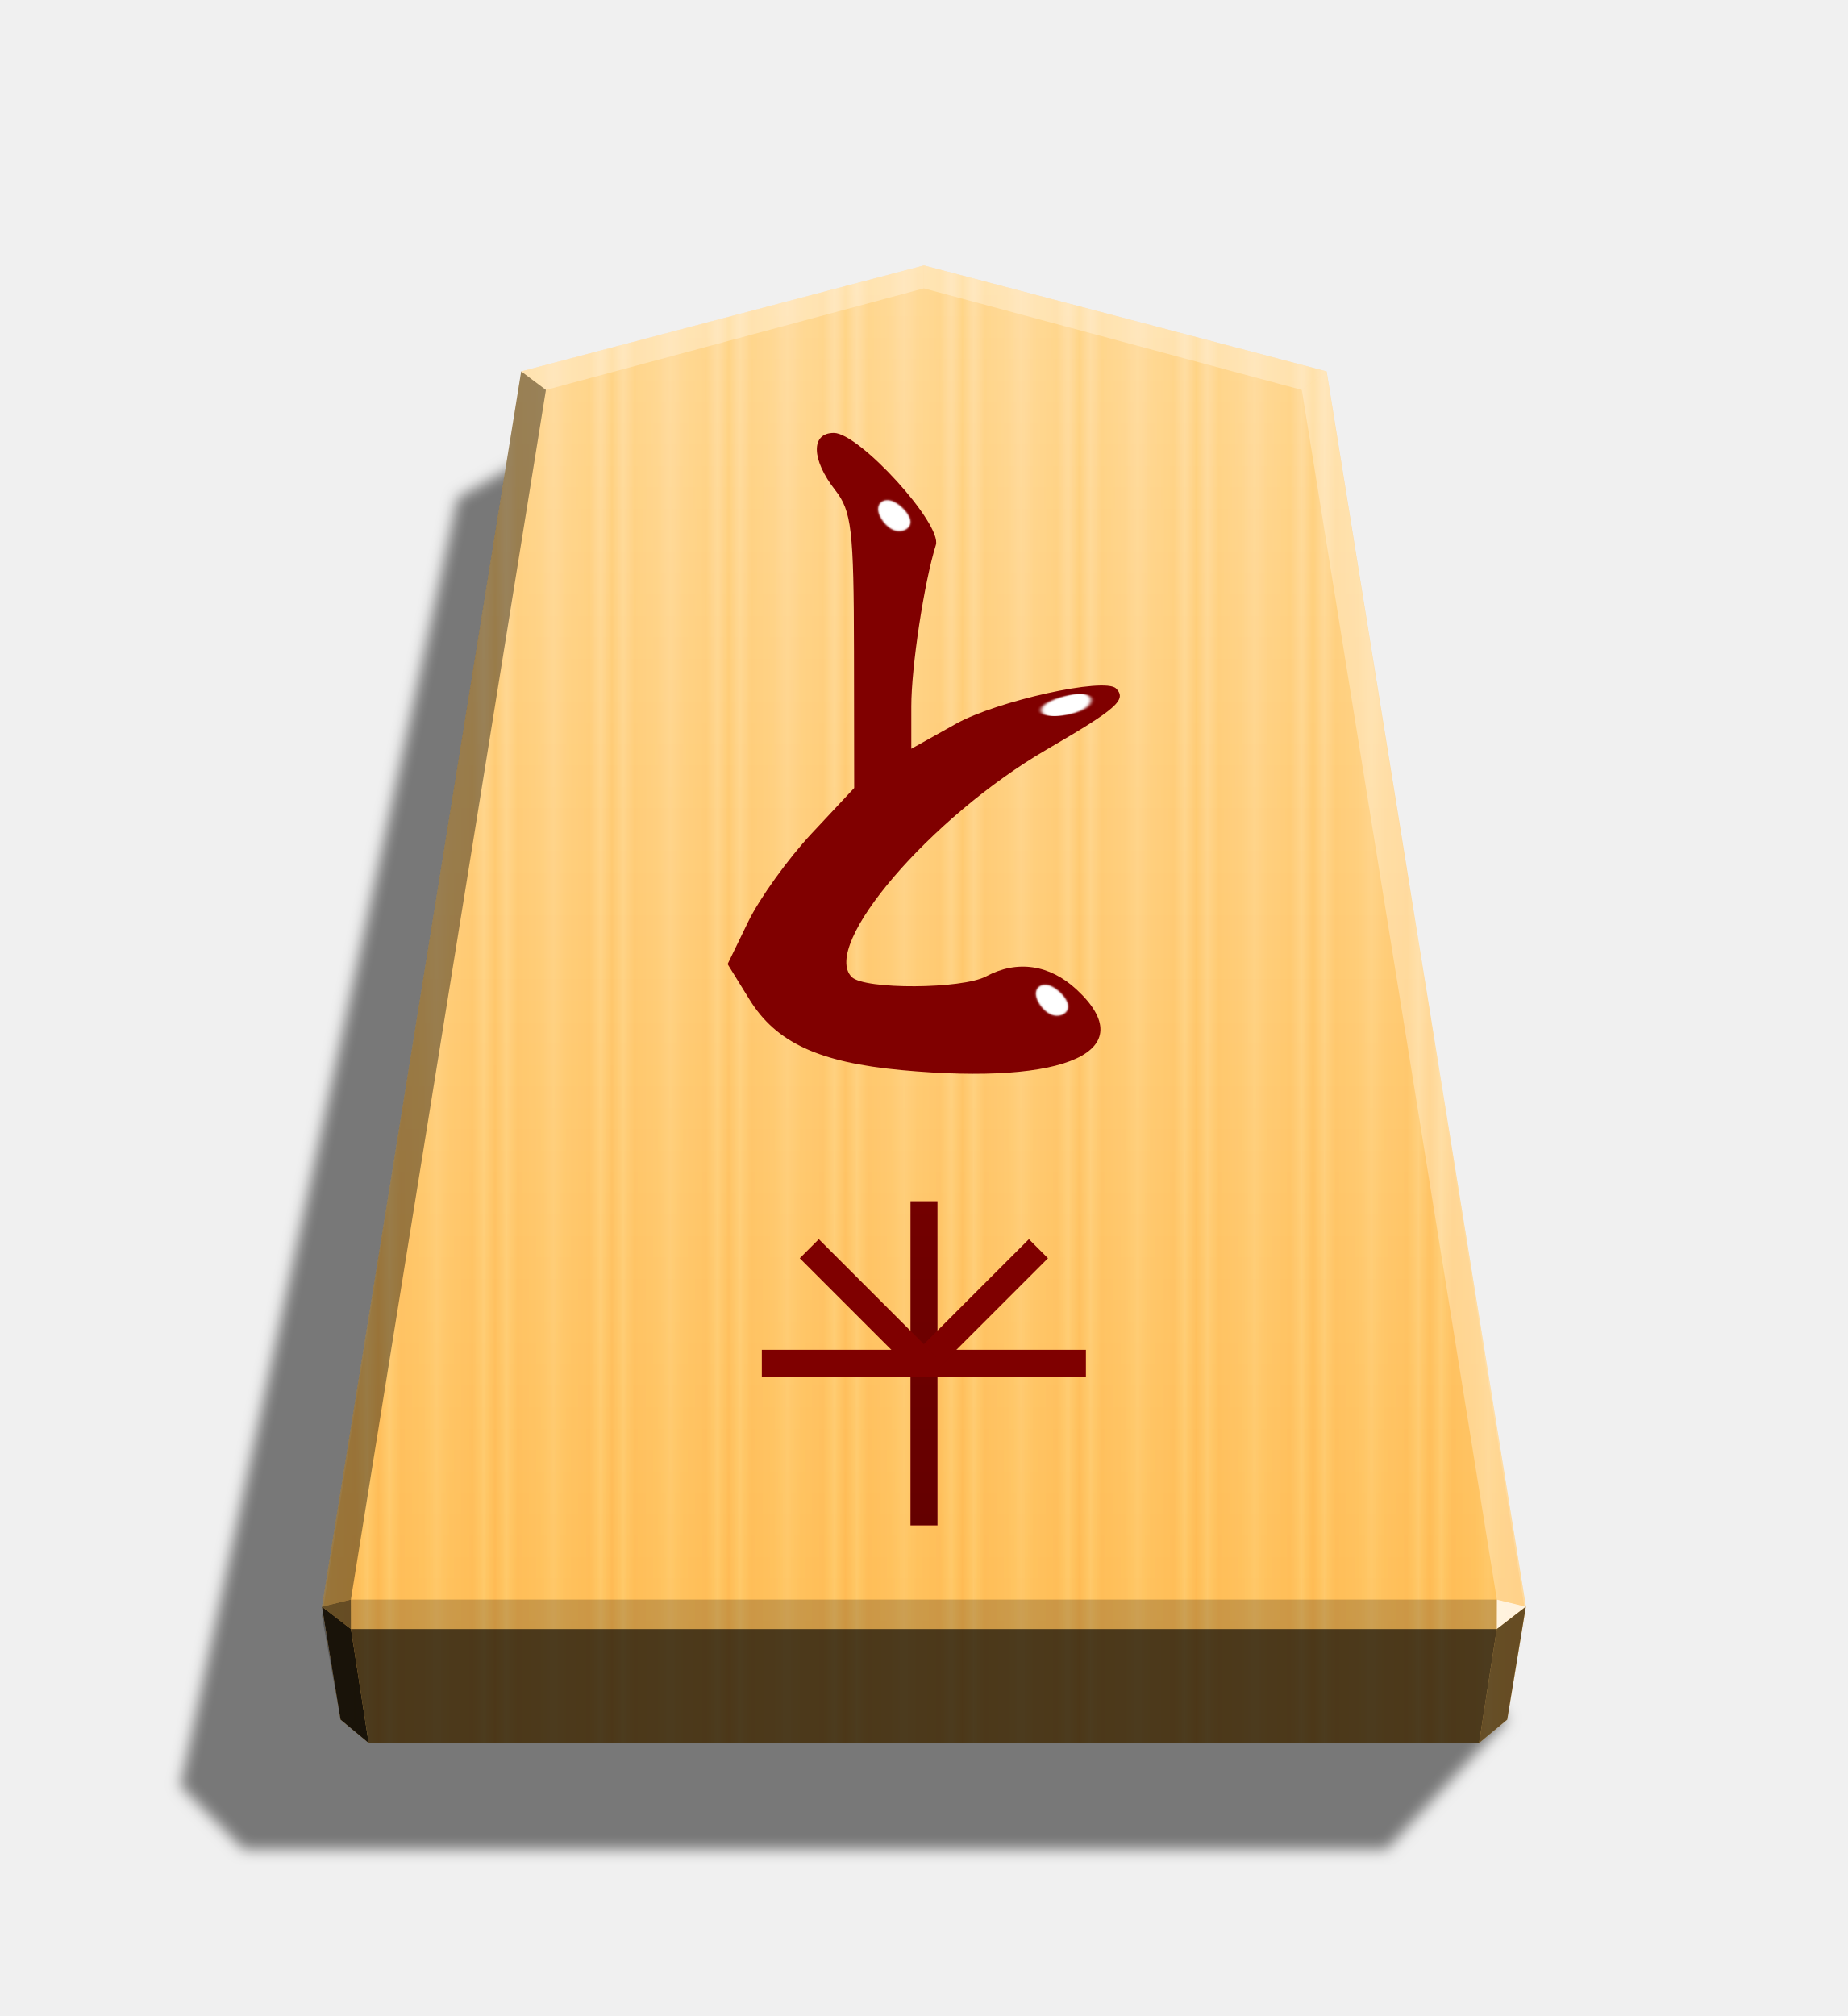
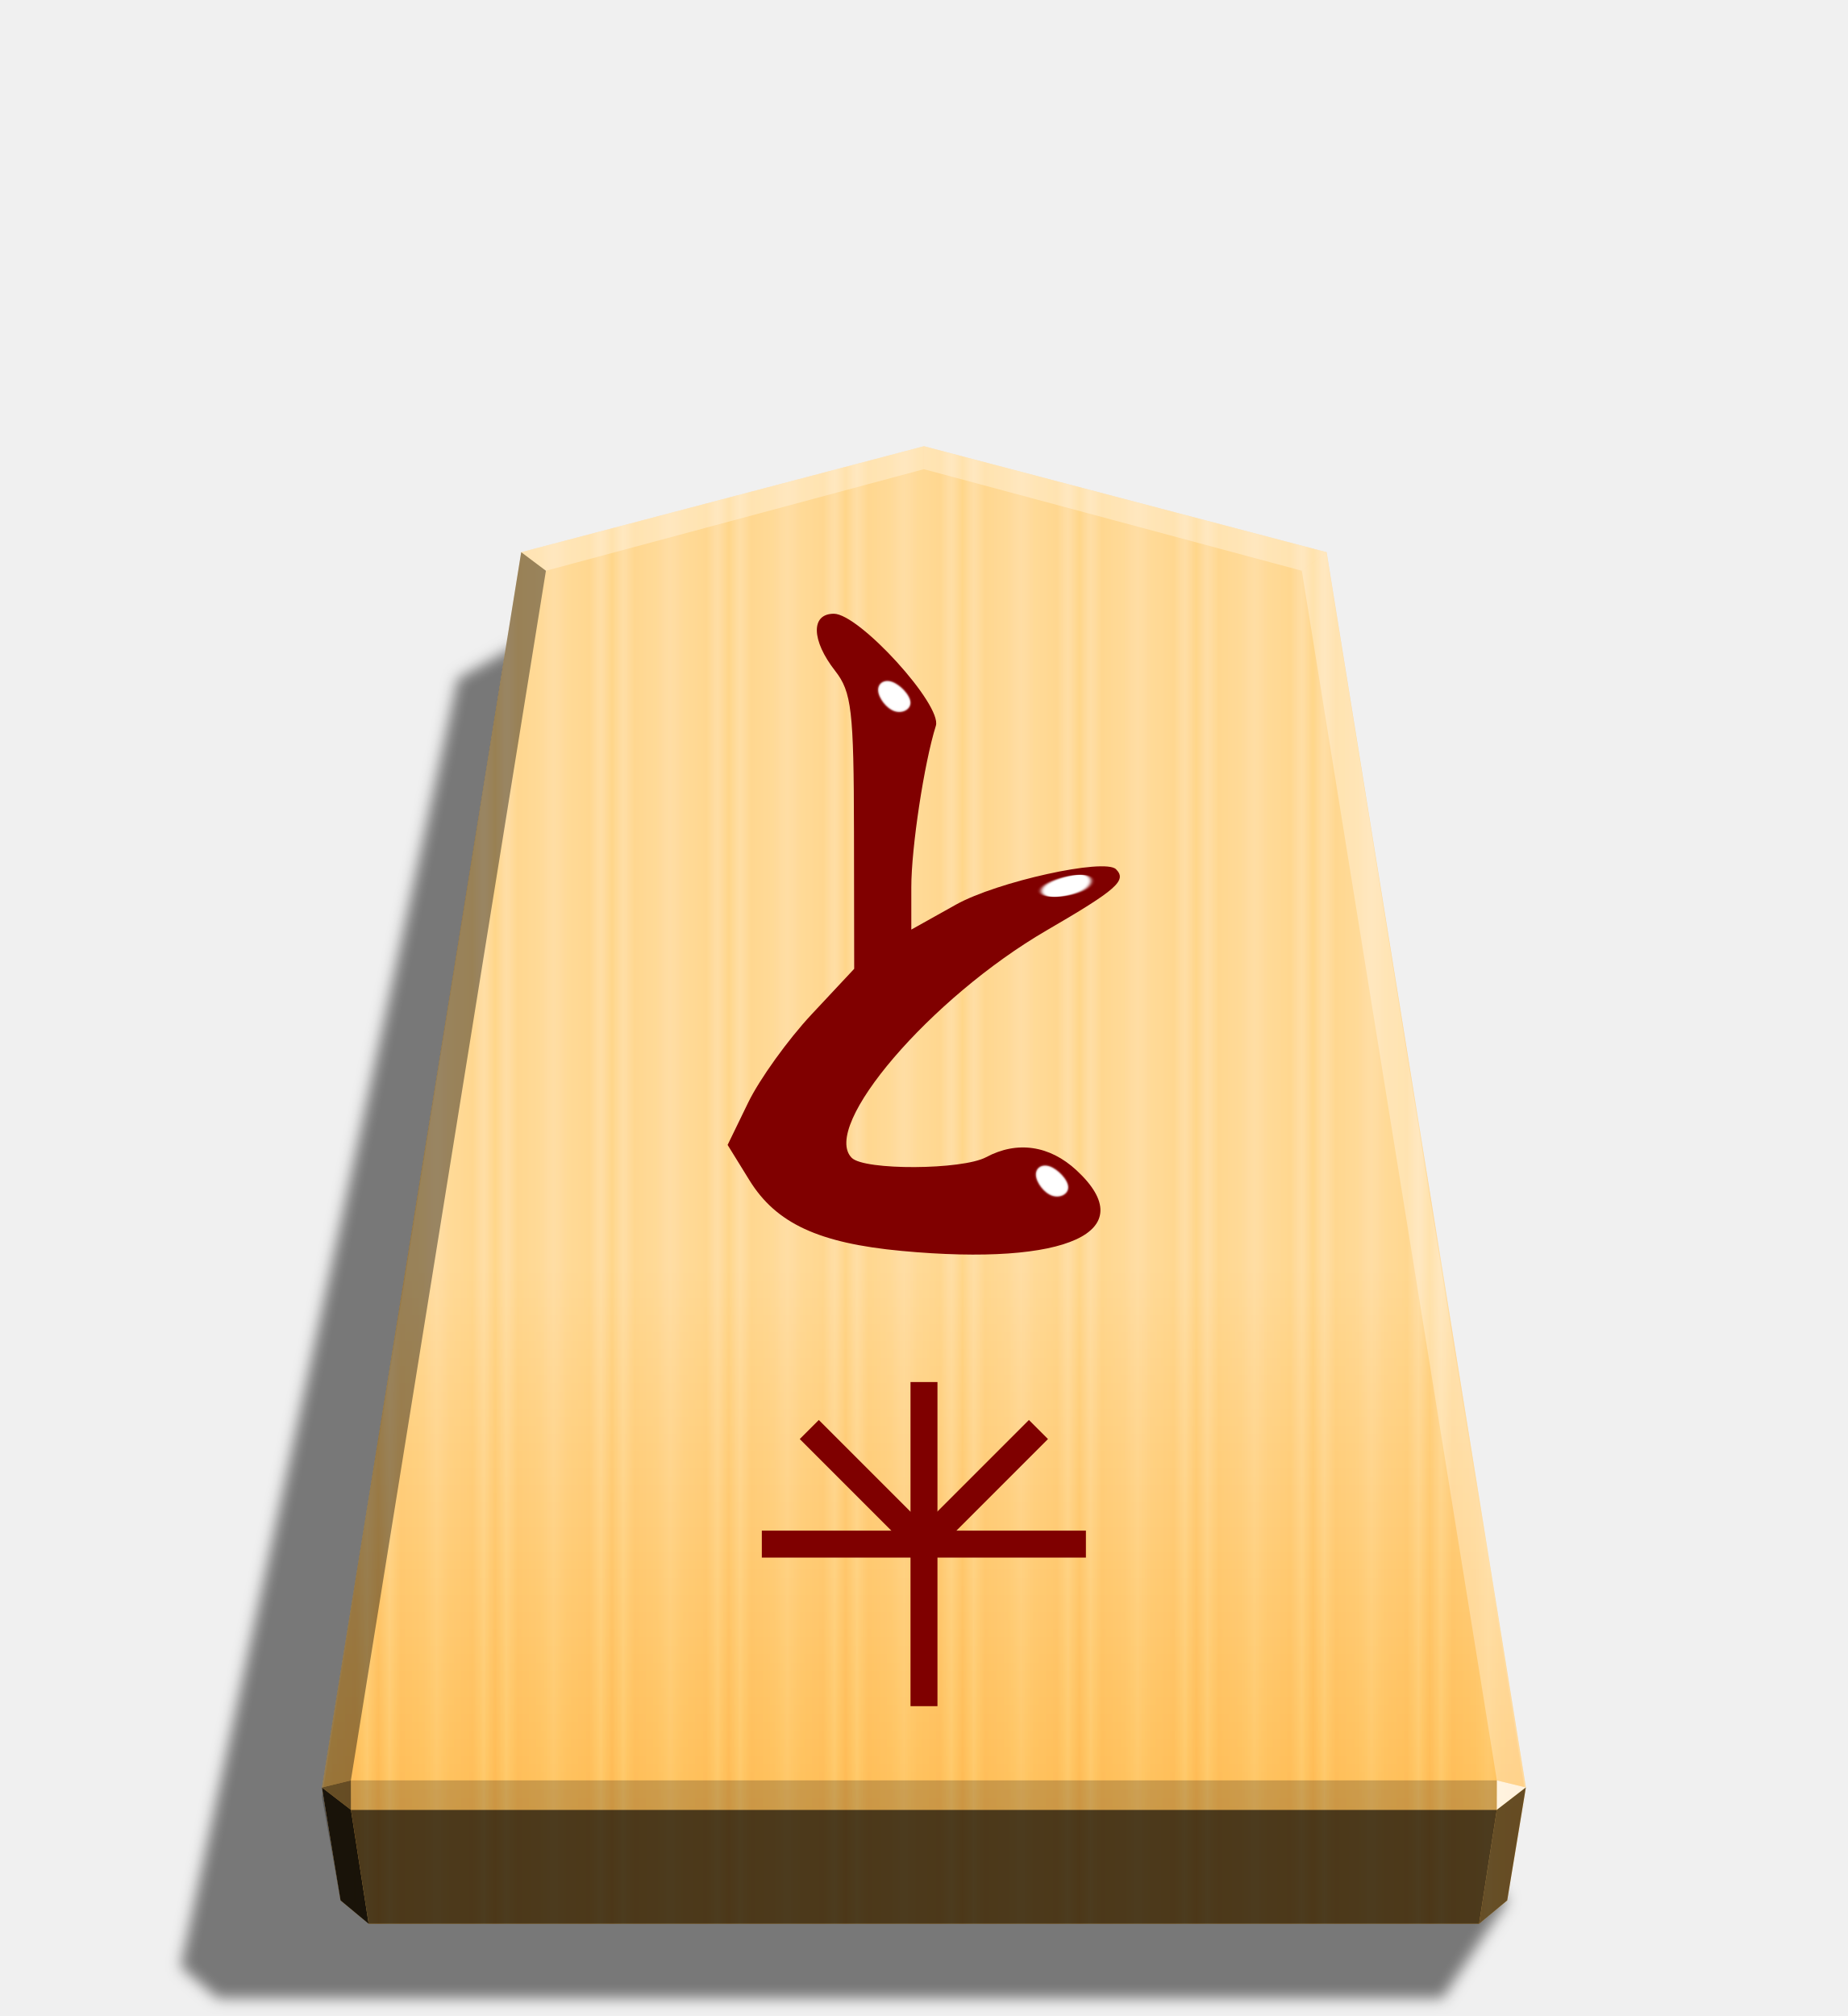
<svg xmlns="http://www.w3.org/2000/svg" xmlns:xlink="http://www.w3.org/1999/xlink" width="498.898" height="544.252" viewBox="0 0 1320 1440">
  <defs>
-     <linearGradient>
-       <stop offset="0" stop-color="#fff" />
-       <stop offset=".506" />
-     </linearGradient>
-     <linearGradient id="B" x1="-1430.769" y1="-77.47" x2="-1409.955" y2="-77.47" spreadMethod="reflect" gradientUnits="userSpaceOnUse">
+     <linearGradient id="A" x1="228.547" y1="805.748" x2="270.281" y2="805.748" spreadMethod="reflect" gradientUnits="userSpaceOnUse">
      <stop offset="0" stop-color="#ffd285" />
      <stop offset=".232" stop-color="#ffcd79" />
      <stop offset=".616" stop-color="#ffca73" />
      <stop offset=".808" stop-color="#ffd386" />
      <stop offset="1" stop-color="#ffc86e" />
    </linearGradient>
-     <linearGradient id="C" x1="-899.905" y1="-360.56" x2="-899.906" y2="125.211" gradientUnits="userSpaceOnUse">
-       <stop offset="0" stop-color="#fff" />
+     <linearGradient id="B" x1="660.031" y1="318.739" x2="660.029" y2="1292.759" gradientUnits="userSpaceOnUse">
+       <stop offset=".604" stop-color="#fff" />
      <stop offset="1" />
    </linearGradient>
-     <filter id="D" x="-.012" y="-.012" width="1.025" height="1.023" color-interpolation-filters="sRGB">
+     <filter id="C" x="-.079" y="-.083" width="1.159" height="1.166" color-interpolation-filters="sRGB">
+       <feGaussianBlur stdDeviation=".392" />
+     </filter>
+     <path id="D" d="M-2508.959 29.151c2.955 1.031 6.529 4.742 6.735 7.422s-2.955 4.33-5.91 3.299-5.704-4.742-5.91-7.422 2.131-4.33 5.086-3.299z" />
+     <filter id="E" x="-.012" y="-.012" width="1.025" height="1.024">
      <feGaussianBlur stdDeviation="2.441" />
    </filter>
-     <filter id="E" x="-.079" y="-.083" width="1.159" height="1.166" color-interpolation-filters="sRGB">
-       <feGaussianBlur stdDeviation=".392" />
-     </filter>
-     <path id="F" d="M-2508.959 29.151c2.955 1.031 6.529 4.742 6.735 7.422s-2.955 4.33-5.91 3.299-5.704-4.742-5.91-7.422 2.131-4.33 5.086-3.299z" />
  </defs>
-   <path style="mix-blend-mode:multiply" d="M-2713.437 205.288l42.888 46.268h407.198l22.565-22.679-98.703-458.797-31.462-17.601z" transform="matrix(-2.0051 0 0 2.0051 -4364.078 816.6622)" opacity=".5" filter="url(#D)" />
-   <path d="M-1215.57-320.355l-143.466 37.754-71.003 440.031 6.639 40.242 10.024 8.338h395.613l10.024-8.338 6.639-40.242-71.003-440.031z" fill="url(#B)" transform="matrix(2.0051 0 0 2.0051 3097.382 831.9343)" />
-   <path d="M650.458 858.026h19.257v231.518h-19.257z" fill="#7f0000" />
-   <path d="M-899.905-360.56l-143.466 37.754-71.003 443.459 6.639 36.814 10.024 8.338h395.613l10.024-8.338 6.639-36.814-71.004-443.459z" fill="url(#C)" opacity=".25" transform="matrix(2.0051 0 0 2.0051 2464.431 912.5491)" style="mix-blend-mode:overlay" />
-   <path d="M1069.332 1142.551l-.043 21.064 20.75-16.013-20.707-5.052z" opacity=".8" fill="#fff" />
-   <path d="M1090.039 1147.603l-20.75 16.013-12.661 81.397 20.099-16.719 13.312-80.69z" opacity=".6" />
+   <path style="mix-blend-mode:multiply" d="M-2713.437 205.288l23.119 34.853h436.247l13.285-11.264-98.703-458.797-31.462-17.601z" transform="matrix(-2.0051 0 0 2.0051 -4363.948 945.8126)" opacity=".5" filter="url(#E)" />
+   <path d="M660.043 318.74L372.379 394.44l-142.368 882.306 13.312 80.689 20.099 16.719h793.244l20.099-16.719 13.312-80.689L947.708 394.44z" fill="url(#A)" />
+   <path d="M660.031 318.739L372.368 394.44 230 1283.62l13.312 73.816 20.099 16.718h793.244l20.099-16.718 13.312-73.816-142.37-889.18z" fill="url(#B)" opacity=".25" style="mix-blend-mode:overlay" />
+   <path d="M650.458 987.175h19.257v231.518h-19.257z" fill="#7f0000" />
+   <path d="M1069.332 1271.7l-.043 21.064 20.75-16.013-20.707-5.052z" opacity=".8" fill="#fff" />
+   <path d="M1090.039 1276.752l-20.75 16.013-12.661 81.397 20.099-16.719 13.312-80.69z" opacity=".6" />
  <g fill="#fff">
-     <path d="M372.331 265.281l17.664 13.248L660 205.981v-16.402z" opacity=".3" />
-     <path d="M947.669 265.281l-17.664 13.248L660 205.981v-16.402z" opacity=".3" />
-     <path d="M947.669 265.281l-17.664 13.248 139.327 864.022 20.707 5.052z" opacity=".3" />
+     <path d="M372.331 394.43l17.664 13.248L660 335.13v-16.402z" opacity=".3" />
+     <path d="M947.669 394.43l-17.664 13.248L660 335.13v-16.402z" opacity=".3" />
+     <path d="M947.669 394.43l-17.664 13.248 139.327 864.022 20.707 5.052z" opacity=".3" />
  </g>
-   <path d="M372.331 265.281l17.664 13.248-139.327 864.022-20.707 5.052z" opacity=".4" />
-   <path d="M229.96 1147.603l20.75 16.013 12.661 81.397-20.099-16.719-13.312-80.69z" opacity=".9" />
-   <path d="M250.668 1142.551l.043 21.064-20.75-16.013 20.707-5.052z" opacity=".6" />
-   <path d="M250.668 1142.551h818.665l-.043 21.064H250.71l-.043-21.064z" opacity=".2" />
-   <path d="M1069.289 1163.615l-12.661 81.397H263.371l-12.661-81.397h818.579z" opacity=".7" />
-   <g transform="matrix(1.9521 0 0 1.9521 5647.704 647.0862)">
+   <path d="M372.331 394.43l17.664 13.248L250.668 1271.7l-20.707 5.052z" opacity=".4" />
+   <path d="M229.96 1276.752l20.75 16.013 12.661 81.397-20.099-16.719-13.312-80.69z" opacity=".9" />
+   <path d="M250.668 1271.7l.043 21.064-20.75-16.013 20.707-5.052z" opacity=".6" />
+   <path d="M250.668 1271.7h818.665l-.043 21.064H250.71l-.043-21.064z" opacity=".2" />
+   <path d="M1069.289 1292.764l-12.661 81.397H263.371l-12.661-81.397z" opacity=".7" />
+   <g transform="matrix(1.9521 0 0 1.9521 5647.704 776.2354)">
    <path d="M-2563.126 60.085c-30.366-2.834-45.995-10.076-55.728-25.824l-8.013-12.966 7.539-15.517c4.146-8.534 14.569-23.032 23.16-32.218l15.622-16.701-.076-50.158c-.07-44.415-.858-51.155-6.891-58.868-8.742-11.176-8.964-20.905-.477-20.905 9.297 0 39.717 33.423 37.33 41.014-4.274 13.587-8.98 44.537-8.98 59.056v15.501l16.374-9.152c14.986-8.376 54.382-17.081 58.53-12.933 4.102 4.102.31 7.446-25.347 22.354-42.523 24.708-82.848 71.761-71.352 83.257 4.639 4.638 40.406 4.453 49.202-.255 11.306-6.051 23.204-4.319 33.055 4.811 24.218 22.444-3.34 35.158-63.947 29.503z" fill="maroon" />
    <g fill="#fff">
-       <use xlink:href="#F" filter="url(#E)" />
-       <use xlink:href="#F" x="1.649" y="-106.387" transform="matrix(.643 -.754484 1.236104 .2473 -802.3242 -1946.855)" filter="url(#E)" />
-       <use xlink:href="#F" x="-57.73" y="-177.312" filter="url(#E)" />
+       <use xlink:href="#D" filter="url(#C)" />
+       <use xlink:href="#D" x="1.649" y="-106.387" transform="matrix(.643 -.754484 1.236104 .2473 -802.3242 -1946.855)" filter="url(#C)" />
+       <use xlink:href="#D" x="-57.73" y="-177.312" filter="url(#C)" />
    </g>
  </g>
  <g fill="#7f0000">
-     <path d="M775.761 964.159v19.257H544.239v-19.257z" />
-     <path d="M735.047 885.124l13.617 13.617-79.035 79.035-13.617-13.617z" />
-     <path d="M571.336 898.741l13.617-13.617 84.676 84.676-13.617 13.617z" />
+     <path d="M775.761 1093.308v19.257H544.239v-19.257z" />
+     <path d="M735.047 1014.273l13.617 13.617-79.035 79.035-13.617-13.617z" />
+     <path d="M571.336 1027.89l13.617-13.617 84.676 84.676-13.617 13.617z" />
  </g>
</svg>
